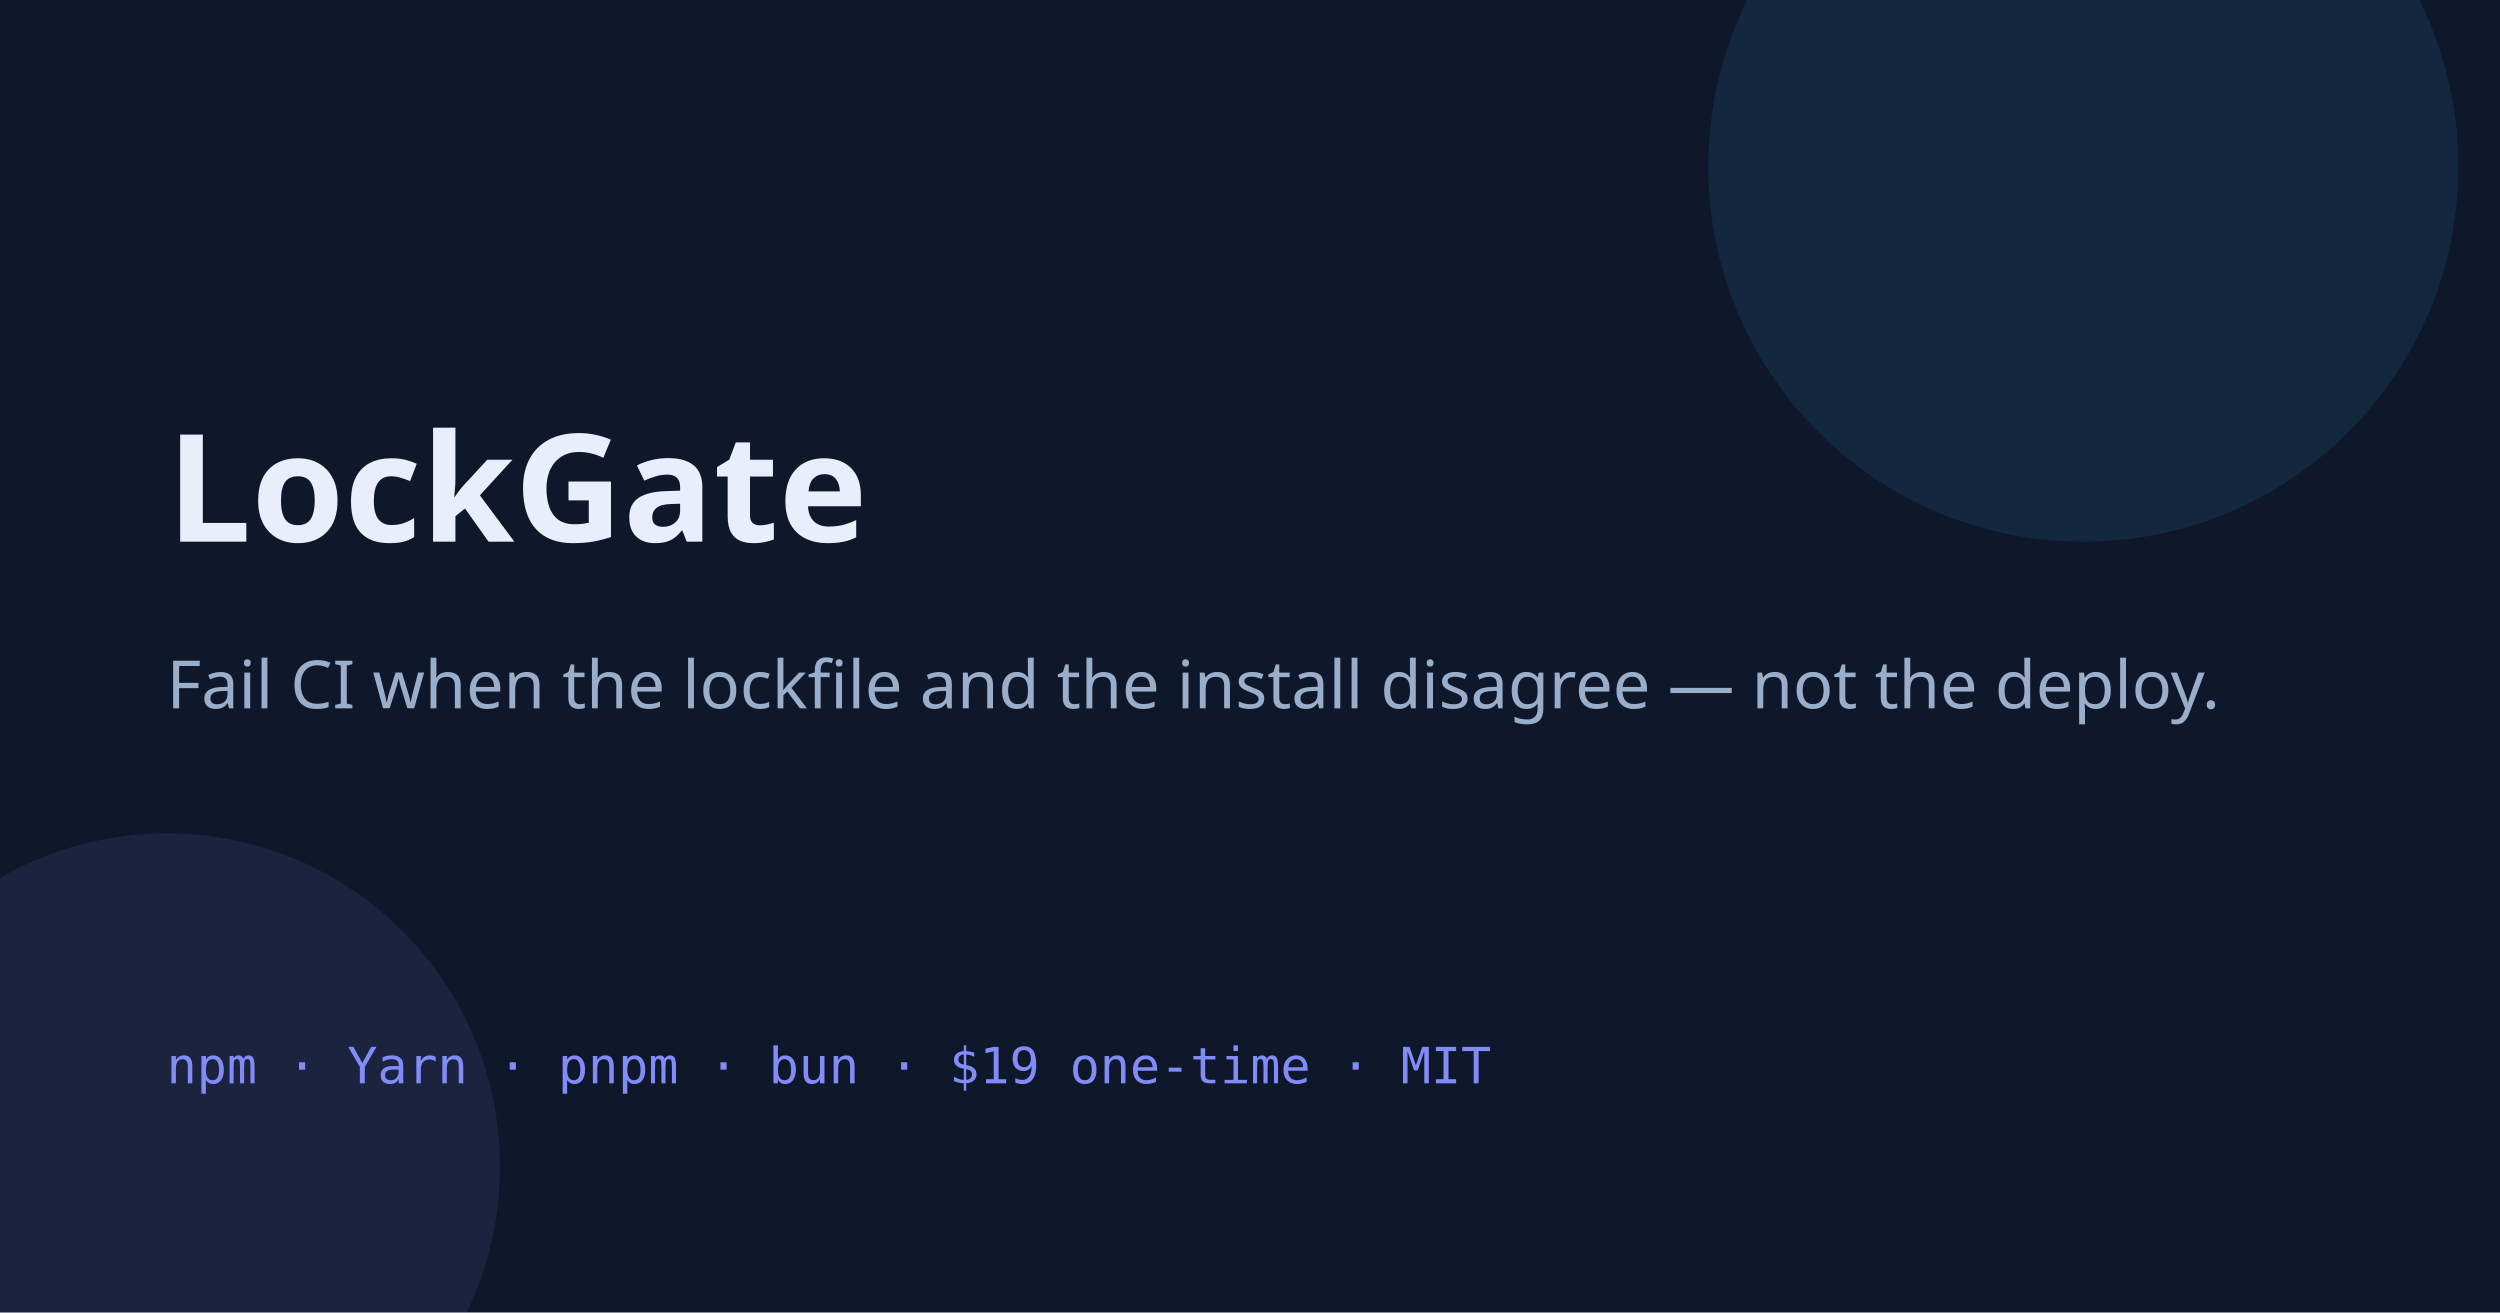
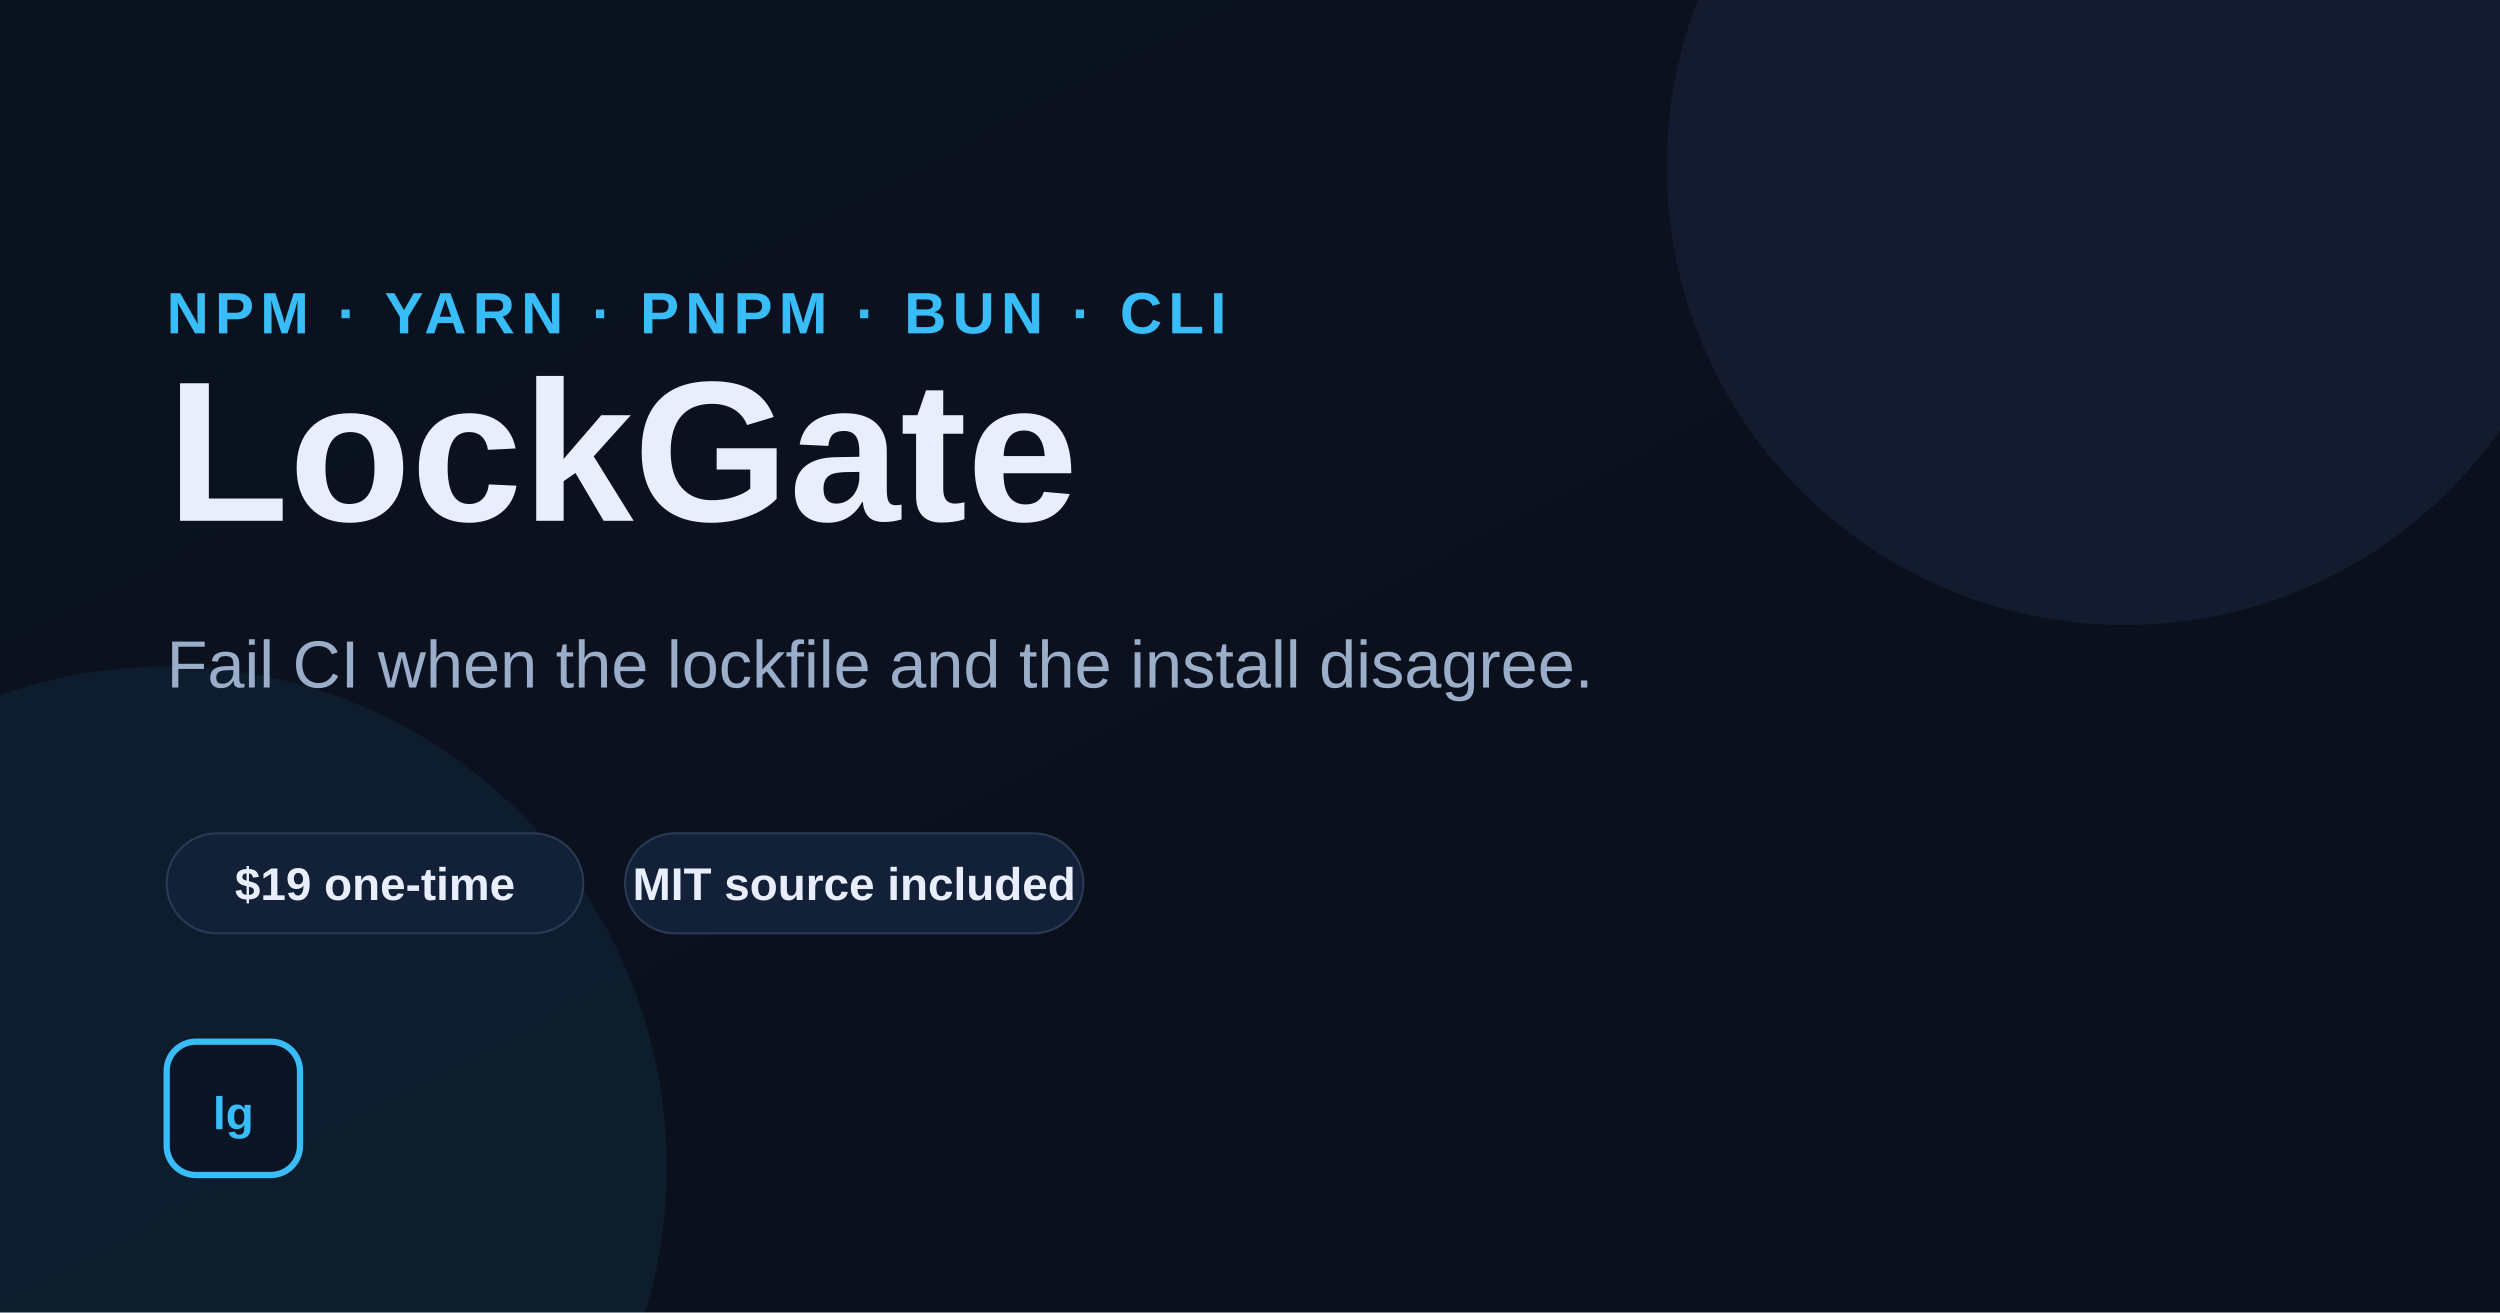
- <svg xmlns="http://www.w3.org/2000/svg" width="1200" height="630" viewBox="0 0 1200 630">
-   <rect width="1200" height="630" fill="#0f172a" />
-   <circle cx="1000" cy="80" r="180" fill="#38bdf8" opacity=".1" />
-   <circle cx="80" cy="560" r="160" fill="#818cf8" opacity=".1" />
-   <text x="80" y="260" fill="#e8eefc" font-family="ui-sans-serif,system-ui,sans-serif" font-size="72" font-weight="700">LockGate</text>
-   <text x="80" y="340" fill="#9aadc9" font-family="ui-sans-serif,system-ui,sans-serif" font-size="32">Fail CI when the lockfile and the install disagree — not the deploy.</text>
-   <text x="80" y="520" fill="#818cf8" font-family="ui-monospace,monospace" font-size="24">npm · Yarn · pnpm · bun · $19 one-time · MIT</text>
+ <svg xmlns="http://www.w3.org/2000/svg" width="1200" height="630" viewBox="0 0 1200 630" role="img" aria-label="LockGate — Fail CI when the lockfile and the install disagree.">
+   <defs>
+     <linearGradient id="bg" x1="0" y1="0" x2="1" y2="1">
+       <stop offset="0%" stop-color="#0b1220" />
+       <stop offset="100%" stop-color="#0a101b" />
+     </linearGradient>
+     <linearGradient id="g1" x1="0" y1="0" x2="1" y2="1">
+       <stop offset="0%" stop-color="#818cf8" stop-opacity=".95" />
+       <stop offset="100%" stop-color="#38bdf8" stop-opacity=".8" />
+     </linearGradient>
+   </defs>
+   <rect width="1200" height="630" fill="url(#bg)" />
+   <circle cx="1020" cy="80" r="220" fill="#818cf8" opacity=".08" />
+   <circle cx="80" cy="560" r="240" fill="#38bdf8" opacity=".07" />
+   <text x="80" y="160" fill="#38bdf8" font-family="Liberation Sans, Noto Sans, DejaVu Sans, sans-serif" font-size="28" font-weight="700" letter-spacing="3">NPM · YARN · PNPM · BUN · CLI</text>
+   <text x="80" y="250" fill="#e8eefc" font-family="Liberation Sans, Noto Sans, DejaVu Sans, sans-serif" font-size="96" font-weight="700">LockGate</text>
+   <text x="80" y="330" fill="#9aadc9" font-family="Liberation Sans, Noto Sans, DejaVu Sans, sans-serif" font-size="32">Fail CI when the lockfile and the install disagree.</text>
+   <rect x="80" y="400" width="200" height="48" rx="24" fill="#122038" stroke="#2a3a55" />
+   <text x="180" y="432" text-anchor="middle" fill="#e8eefc" font-family="Liberation Sans, Noto Sans, DejaVu Sans, sans-serif" font-size="22" font-weight="700">$19 one-time</text>
+   <rect x="300" y="400" width="220" height="48" rx="24" fill="#122038" stroke="#2a3a55" />
+   <text x="410" y="432" text-anchor="middle" fill="#e8eefc" font-family="Liberation Sans, Noto Sans, DejaVu Sans, sans-serif" font-size="22" font-weight="700">MIT source included</text>
+   <rect x="80" y="500" width="64" height="64" rx="14" fill="#0b1526" stroke="#38bdf8" stroke-width="3" />
+   <text x="112" y="542" text-anchor="middle" fill="#38bdf8" font-family="Liberation Sans, Noto Sans, DejaVu Sans, sans-serif" font-size="22" font-weight="700">lg</text>
</svg>
